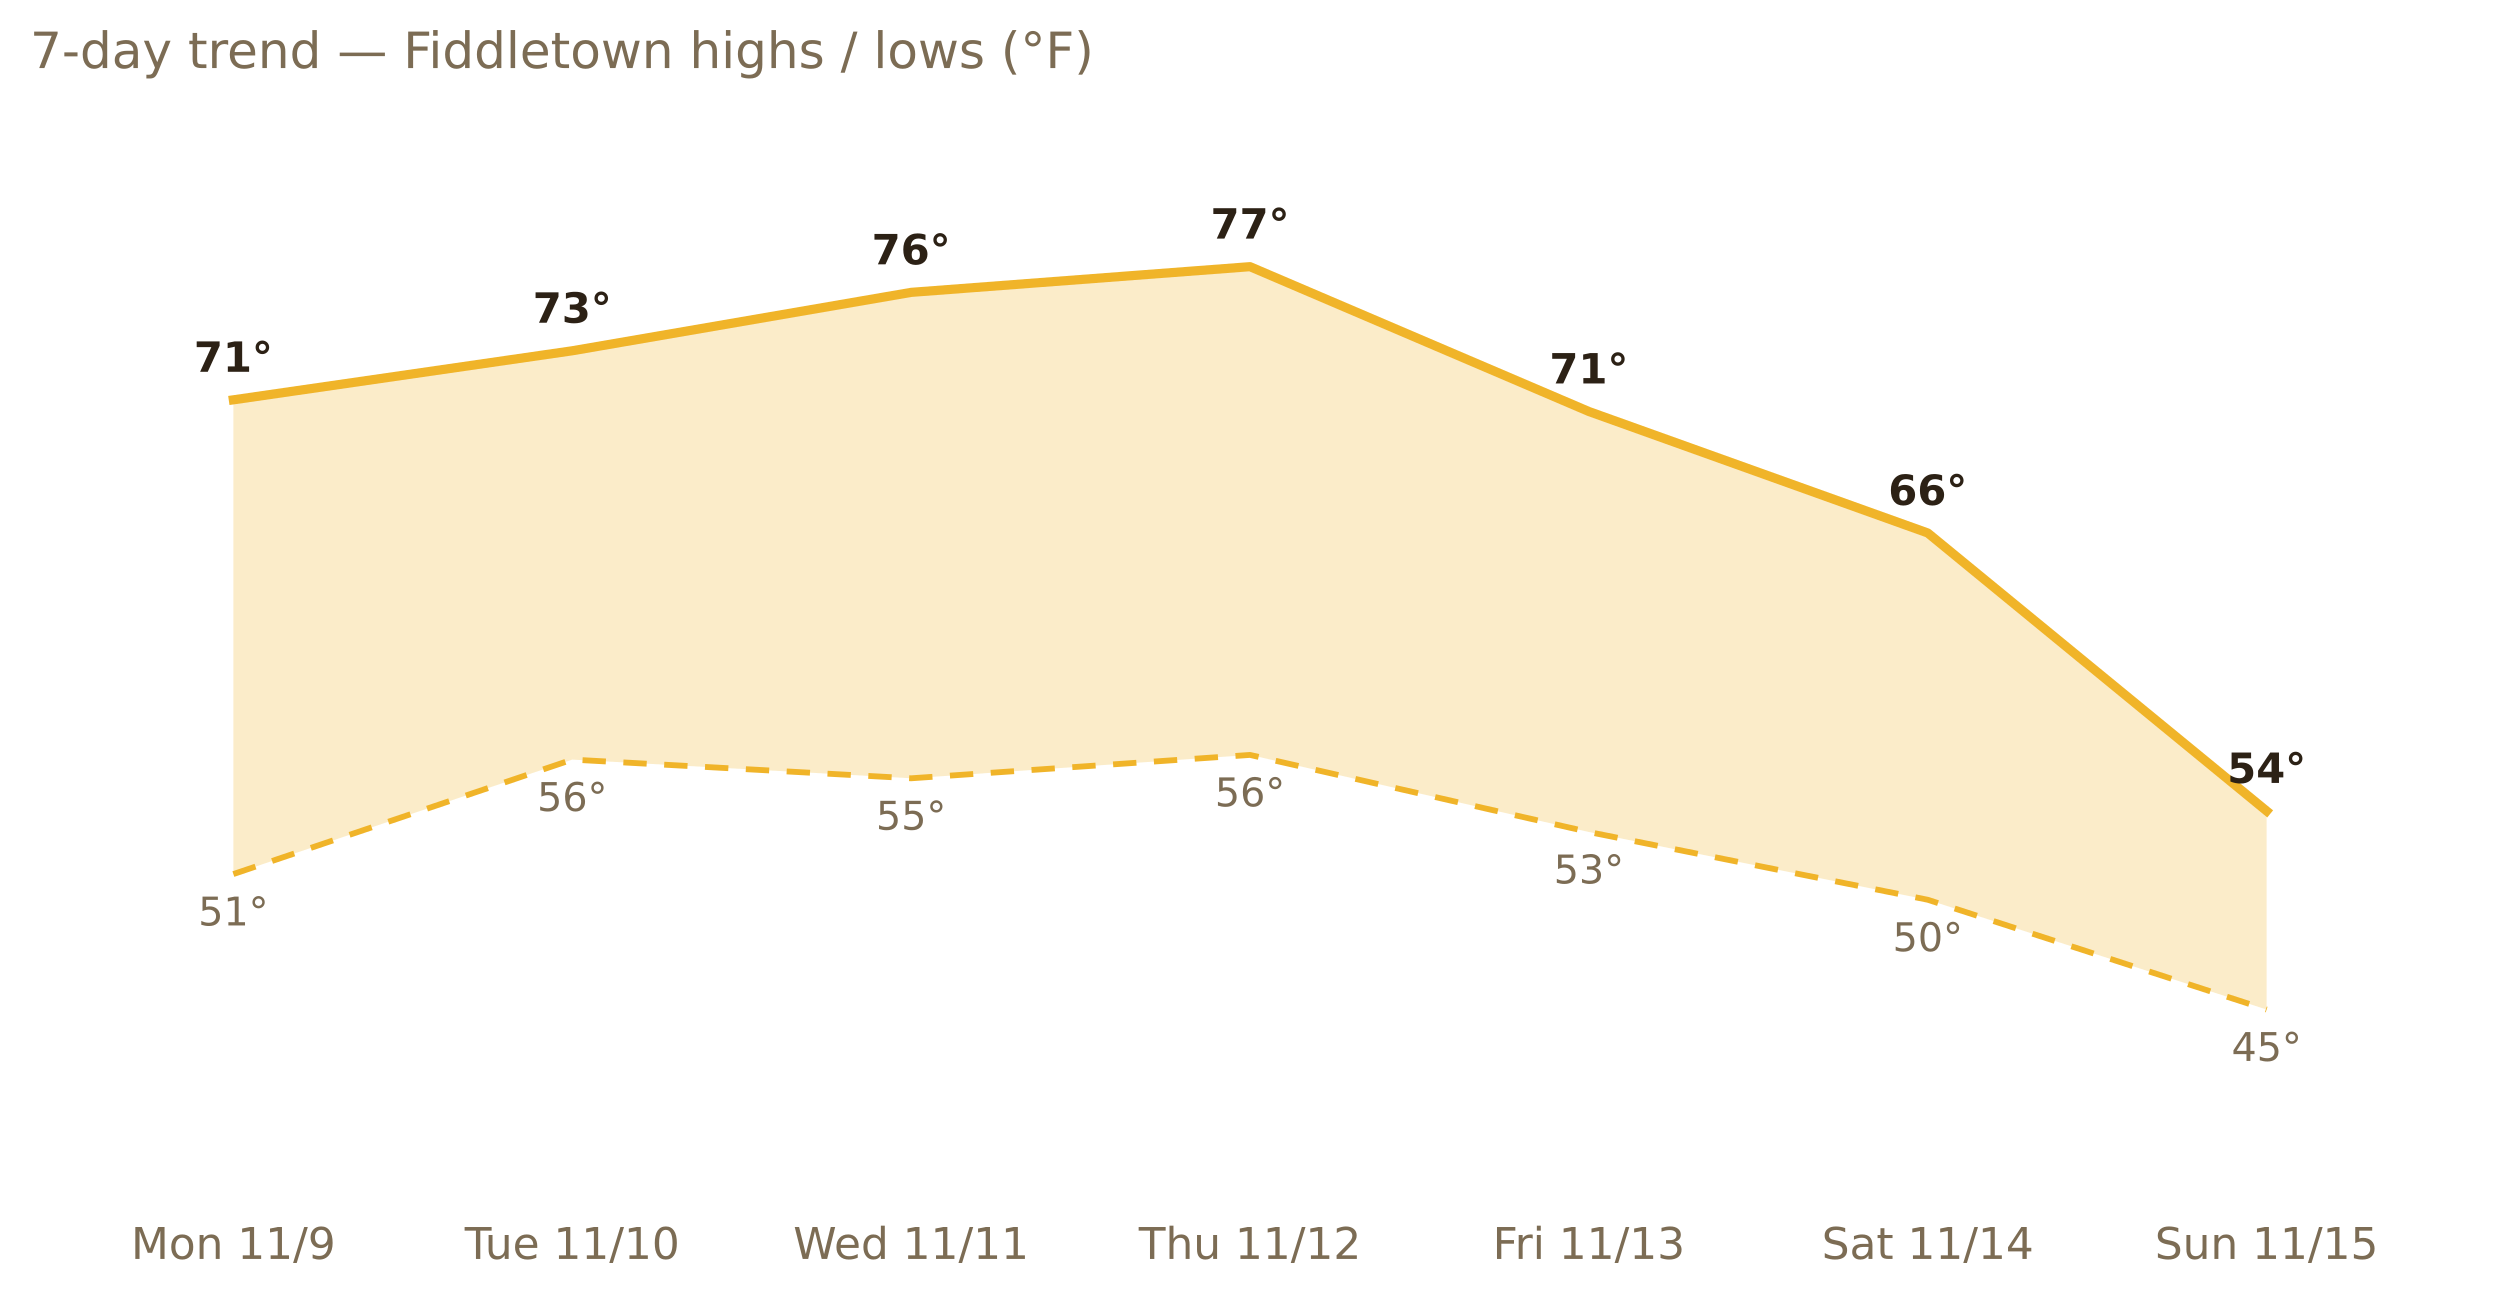
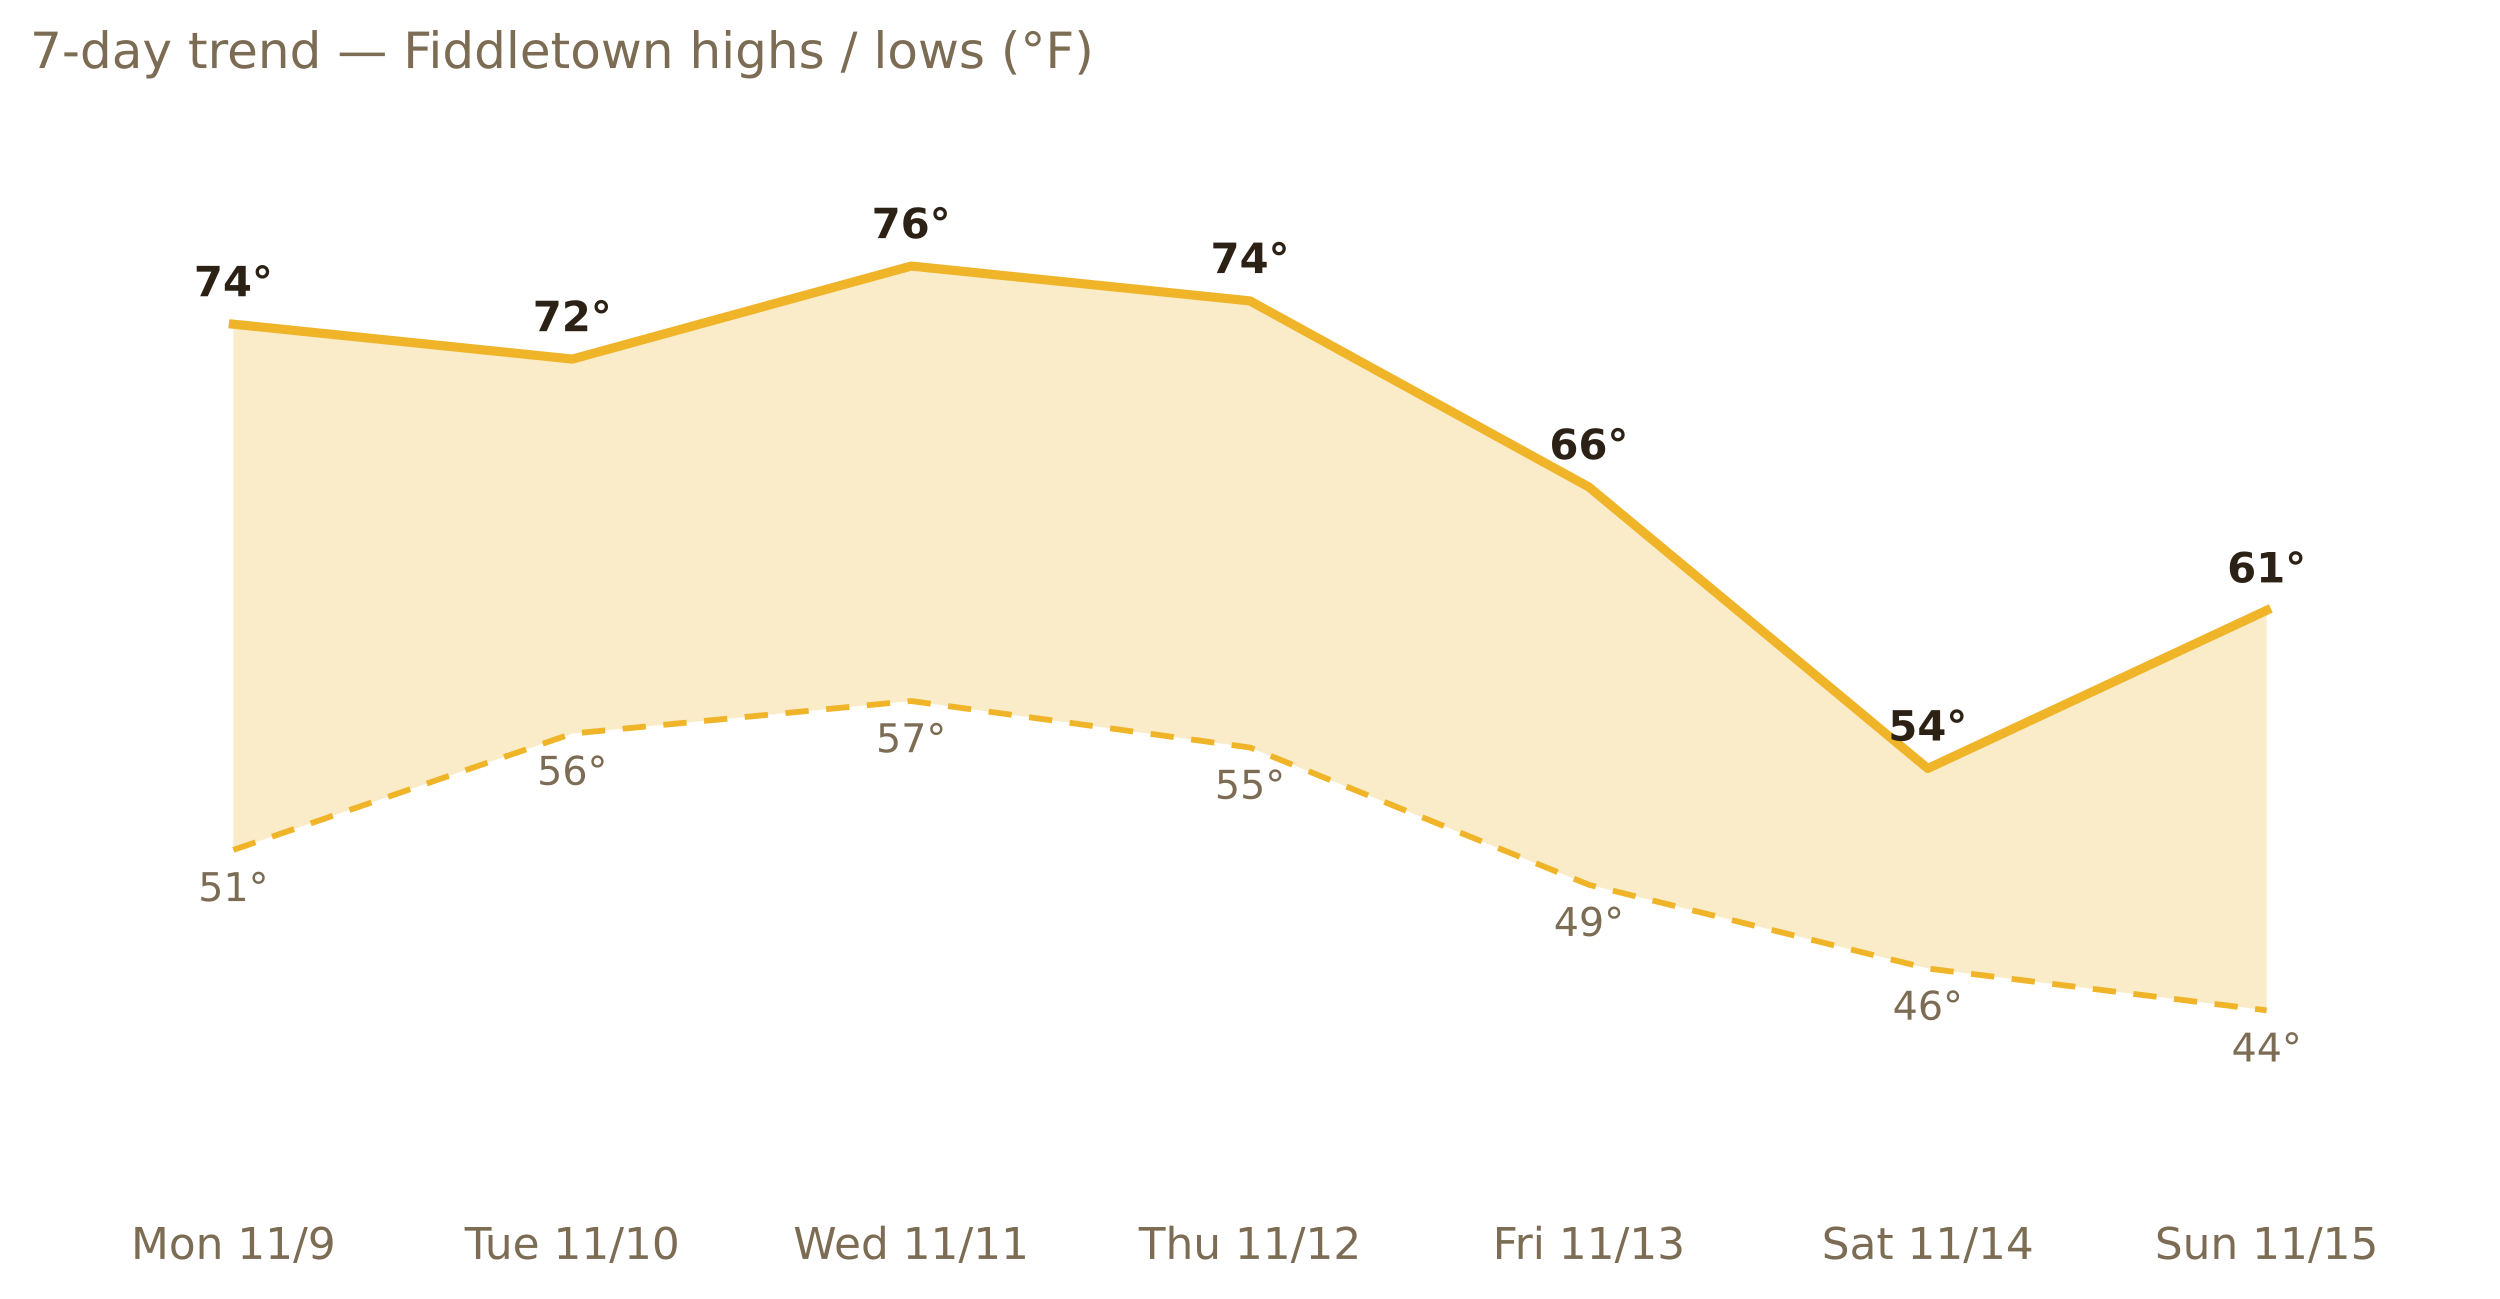
<svg xmlns="http://www.w3.org/2000/svg" xmlns:xlink="http://www.w3.org/1999/xlink" width="599.2pt" height="311.13pt" viewBox="0 0 599.2 311.13" version="1.1">
  <defs>
    <style type="text/css">*{stroke-linejoin: round; stroke-linecap: butt}</style>
  </defs>
  <g id="figure_1">
    <g id="patch_1">
      <path d="M 0 311.13  L 599.2 311.13  L 599.2 0  L 0 0  L 0 311.13  z " style="fill: none; opacity: 0" />
    </g>
    <g id="axes_1">
      <g id="patch_2">
        <path d="M 7.2 286.768  L 592 286.768  L 592 30.318  L 7.2 30.318  L 7.2 286.768  z " style="fill: none" />
      </g>
      <g id="matplotlib.axis_1">
        <g id="xtick_1">
          <g id="text_1">
            <g style="fill: #7c6c54" transform="translate(31.40599 301.7465) scale(0.105 -0.105)">
              <defs>
                <path id="DejaVuSans-4d" d="M 628 4666  L 1569 4666  L 2759 1491  L 3956 4666  L 4897 4666  L 4897 0  L 4281 0  L 4281 4097  L 3078 897  L 2444 897  L 1241 4097  L 1241 0  L 628 0  L 628 4666  z " transform="scale(0.015625)" />
                <path id="DejaVuSans-6f" d="M 1959 3097  Q 1497 3097 1228 2736  Q 959 2375 959 1747  Q 959 1119 1226 758  Q 1494 397 1959 397  Q 2419 397 2687 759  Q 2956 1122 2956 1747  Q 2956 2369 2687 2733  Q 2419 3097 1959 3097  z M 1959 3584  Q 2709 3584 3137 3096  Q 3566 2609 3566 1747  Q 3566 888 3137 398  Q 2709 -91 1959 -91  Q 1206 -91 779 398  Q 353 888 353 1747  Q 353 2609 779 3096  Q 1206 3584 1959 3584  z " transform="scale(0.015625)" />
                <path id="DejaVuSans-6e" d="M 3513 2113  L 3513 0  L 2938 0  L 2938 2094  Q 2938 2591 2744 2837  Q 2550 3084 2163 3084  Q 1697 3084 1428 2787  Q 1159 2491 1159 1978  L 1159 0  L 581 0  L 581 3500  L 1159 3500  L 1159 2956  Q 1366 3272 1645 3428  Q 1925 3584 2291 3584  Q 2894 3584 3203 3211  Q 3513 2838 3513 2113  z " transform="scale(0.015625)" />
                <path id="DejaVuSans-20" transform="scale(0.015625)" />
                <path id="DejaVuSans-31" d="M 794 531  L 1825 531  L 1825 4091  L 703 3866  L 703 4441  L 1819 4666  L 2450 4666  L 2450 531  L 3481 531  L 3481 0  L 794 0  L 794 531  z " transform="scale(0.015625)" />
                <path id="DejaVuSans-2f" d="M 1625 4666  L 2156 4666  L 531 -594  L 0 -594  L 1625 4666  z " transform="scale(0.015625)" />
                <path id="DejaVuSans-39" d="M 703 97  L 703 672  Q 941 559 1184 500  Q 1428 441 1663 441  Q 2288 441 2617 861  Q 2947 1281 2994 2138  Q 2813 1869 2534 1725  Q 2256 1581 1919 1581  Q 1219 1581 811 2004  Q 403 2428 403 3163  Q 403 3881 828 4315  Q 1253 4750 1959 4750  Q 2769 4750 3195 4129  Q 3622 3509 3622 2328  Q 3622 1225 3098 567  Q 2575 -91 1691 -91  Q 1453 -91 1209 -44  Q 966 3 703 97  z M 1959 2075  Q 2384 2075 2632 2365  Q 2881 2656 2881 3163  Q 2881 3666 2632 3958  Q 2384 4250 1959 4250  Q 1534 4250 1286 3958  Q 1038 3666 1038 3163  Q 1038 2656 1286 2365  Q 1534 2075 1959 2075  z " transform="scale(0.015625)" />
              </defs>
              <use xlink:href="#DejaVuSans-4d" />
              <use xlink:href="#DejaVuSans-6f" x="86.279" />
              <use xlink:href="#DejaVuSans-6e" x="147.461" />
              <use xlink:href="#DejaVuSans-20" x="210.84" />
              <use xlink:href="#DejaVuSans-31" x="242.627" />
              <use xlink:href="#DejaVuSans-31" x="306.25" />
              <use xlink:href="#DejaVuSans-2f" x="369.873" />
              <use xlink:href="#DejaVuSans-39" x="403.564" />
            </g>
          </g>
        </g>
        <g id="xtick_2">
          <g id="text_2">
            <g style="fill: #7c6c54" transform="translate(111.3871 301.7465) scale(0.105 -0.105)">
              <defs>
                <path id="DejaVuSans-54" d="M -19 4666  L 3928 4666  L 3928 4134  L 2272 4134  L 2272 0  L 1638 0  L 1638 4134  L -19 4134  L -19 4666  z " transform="scale(0.015625)" />
                <path id="DejaVuSans-75" d="M 544 1381  L 544 3500  L 1119 3500  L 1119 1403  Q 1119 906 1312 657  Q 1506 409 1894 409  Q 2359 409 2629 706  Q 2900 1003 2900 1516  L 2900 3500  L 3475 3500  L 3475 0  L 2900 0  L 2900 538  Q 2691 219 2414 64  Q 2138 -91 1772 -91  Q 1169 -91 856 284  Q 544 659 544 1381  z M 1991 3584  L 1991 3584  z " transform="scale(0.015625)" />
                <path id="DejaVuSans-65" d="M 3597 1894  L 3597 1613  L 953 1613  Q 991 1019 1311 708  Q 1631 397 2203 397  Q 2534 397 2845 478  Q 3156 559 3463 722  L 3463 178  Q 3153 47 2828 -22  Q 2503 -91 2169 -91  Q 1331 -91 842 396  Q 353 884 353 1716  Q 353 2575 817 3079  Q 1281 3584 2069 3584  Q 2775 3584 3186 3129  Q 3597 2675 3597 1894  z M 3022 2063  Q 3016 2534 2758 2815  Q 2500 3097 2075 3097  Q 1594 3097 1305 2825  Q 1016 2553 972 2059  L 3022 2063  z " transform="scale(0.015625)" />
                <path id="DejaVuSans-30" d="M 2034 4250  Q 1547 4250 1301 3770  Q 1056 3291 1056 2328  Q 1056 1369 1301 889  Q 1547 409 2034 409  Q 2525 409 2770 889  Q 3016 1369 3016 2328  Q 3016 3291 2770 3770  Q 2525 4250 2034 4250  z M 2034 4750  Q 2819 4750 3233 4129  Q 3647 3509 3647 2328  Q 3647 1150 3233 529  Q 2819 -91 2034 -91  Q 1250 -91 836 529  Q 422 1150 422 2328  Q 422 3509 836 4129  Q 1250 4750 2034 4750  z " transform="scale(0.015625)" />
              </defs>
              <use xlink:href="#DejaVuSans-54" />
              <use xlink:href="#DejaVuSans-75" x="45.959" />
              <use xlink:href="#DejaVuSans-65" x="109.338" />
              <use xlink:href="#DejaVuSans-20" x="170.861" />
              <use xlink:href="#DejaVuSans-31" x="202.648" />
              <use xlink:href="#DejaVuSans-31" x="266.271" />
              <use xlink:href="#DejaVuSans-2f" x="329.895" />
              <use xlink:href="#DejaVuSans-31" x="363.586" />
              <use xlink:href="#DejaVuSans-30" x="427.209" />
            </g>
          </g>
        </g>
        <g id="xtick_3">
          <g id="text_3">
            <g style="fill: #7c6c54" transform="translate(190.1336 301.7465) scale(0.105 -0.105)">
              <defs>
                <path id="DejaVuSans-57" d="M 213 4666  L 850 4666  L 1831 722  L 2809 4666  L 3519 4666  L 4500 722  L 5478 4666  L 6119 4666  L 4947 0  L 4153 0  L 3169 4050  L 2175 0  L 1381 0  L 213 4666  z " transform="scale(0.015625)" />
                <path id="DejaVuSans-64" d="M 2906 2969  L 2906 4863  L 3481 4863  L 3481 0  L 2906 0  L 2906 525  Q 2725 213 2448 61  Q 2172 -91 1784 -91  Q 1150 -91 751 415  Q 353 922 353 1747  Q 353 2572 751 3078  Q 1150 3584 1784 3584  Q 2172 3584 2448 3432  Q 2725 3281 2906 2969  z M 947 1747  Q 947 1113 1208 752  Q 1469 391 1925 391  Q 2381 391 2643 752  Q 2906 1113 2906 1747  Q 2906 2381 2643 2742  Q 2381 3103 1925 3103  Q 1469 3103 1208 2742  Q 947 2381 947 1747  z " transform="scale(0.015625)" />
              </defs>
              <use xlink:href="#DejaVuSans-57" />
              <use xlink:href="#DejaVuSans-65" x="93.002" />
              <use xlink:href="#DejaVuSans-64" x="154.525" />
              <use xlink:href="#DejaVuSans-20" x="218.002" />
              <use xlink:href="#DejaVuSans-31" x="249.789" />
              <use xlink:href="#DejaVuSans-31" x="313.412" />
              <use xlink:href="#DejaVuSans-2f" x="377.035" />
              <use xlink:href="#DejaVuSans-31" x="410.727" />
              <use xlink:href="#DejaVuSans-31" x="474.35" />
            </g>
          </g>
        </g>
        <g id="xtick_4">
          <g id="text_4">
            <g style="fill: #7c6c54" transform="translate(272.9407 301.7465) scale(0.105 -0.105)">
              <defs>
                <path id="DejaVuSans-68" d="M 3513 2113  L 3513 0  L 2938 0  L 2938 2094  Q 2938 2591 2744 2837  Q 2550 3084 2163 3084  Q 1697 3084 1428 2787  Q 1159 2491 1159 1978  L 1159 0  L 581 0  L 581 4863  L 1159 4863  L 1159 2956  Q 1366 3272 1645 3428  Q 1925 3584 2291 3584  Q 2894 3584 3203 3211  Q 3513 2838 3513 2113  z " transform="scale(0.015625)" />
                <path id="DejaVuSans-32" d="M 1228 531  L 3431 531  L 3431 0  L 469 0  L 469 531  Q 828 903 1448 1529  Q 2069 2156 2228 2338  Q 2531 2678 2651 2914  Q 2772 3150 2772 3378  Q 2772 3750 2511 3984  Q 2250 4219 1831 4219  Q 1534 4219 1204 4116  Q 875 4013 500 3803  L 500 4441  Q 881 4594 1212 4672  Q 1544 4750 1819 4750  Q 2544 4750 2975 4387  Q 3406 4025 3406 3419  Q 3406 3131 3298 2873  Q 3191 2616 2906 2266  Q 2828 2175 2409 1742  Q 1991 1309 1228 531  z " transform="scale(0.015625)" />
              </defs>
              <use xlink:href="#DejaVuSans-54" />
              <use xlink:href="#DejaVuSans-68" x="61.084" />
              <use xlink:href="#DejaVuSans-75" x="124.463" />
              <use xlink:href="#DejaVuSans-20" x="187.842" />
              <use xlink:href="#DejaVuSans-31" x="219.629" />
              <use xlink:href="#DejaVuSans-31" x="283.252" />
              <use xlink:href="#DejaVuSans-2f" x="346.875" />
              <use xlink:href="#DejaVuSans-31" x="380.566" />
              <use xlink:href="#DejaVuSans-32" x="444.189" />
            </g>
          </g>
        </g>
        <g id="xtick_5">
          <g id="text_5">
            <g style="fill: #7c6c54" transform="translate(357.7682 301.7465) scale(0.105 -0.105)">
              <defs>
                <path id="DejaVuSans-46" d="M 628 4666  L 3309 4666  L 3309 4134  L 1259 4134  L 1259 2759  L 3109 2759  L 3109 2228  L 1259 2228  L 1259 0  L 628 0  L 628 4666  z " transform="scale(0.015625)" />
                <path id="DejaVuSans-72" d="M 2631 2963  Q 2534 3019 2420 3045  Q 2306 3072 2169 3072  Q 1681 3072 1420 2755  Q 1159 2438 1159 1844  L 1159 0  L 581 0  L 581 3500  L 1159 3500  L 1159 2956  Q 1341 3275 1631 3429  Q 1922 3584 2338 3584  Q 2397 3584 2469 3576  Q 2541 3569 2628 3553  L 2631 2963  z " transform="scale(0.015625)" />
                <path id="DejaVuSans-69" d="M 603 3500  L 1178 3500  L 1178 0  L 603 0  L 603 3500  z M 603 4863  L 1178 4863  L 1178 4134  L 603 4134  L 603 4863  z " transform="scale(0.015625)" />
                <path id="DejaVuSans-33" d="M 2597 2516  Q 3050 2419 3304 2112  Q 3559 1806 3559 1356  Q 3559 666 3084 287  Q 2609 -91 1734 -91  Q 1441 -91 1130 -33  Q 819 25 488 141  L 488 750  Q 750 597 1062 519  Q 1375 441 1716 441  Q 2309 441 2620 675  Q 2931 909 2931 1356  Q 2931 1769 2642 2001  Q 2353 2234 1838 2234  L 1294 2234  L 1294 2753  L 1863 2753  Q 2328 2753 2575 2939  Q 2822 3125 2822 3475  Q 2822 3834 2567 4026  Q 2313 4219 1838 4219  Q 1578 4219 1281 4162  Q 984 4106 628 3988  L 628 4550  Q 988 4650 1302 4700  Q 1616 4750 1894 4750  Q 2613 4750 3031 4423  Q 3450 4097 3450 3541  Q 3450 3153 3228 2886  Q 3006 2619 2597 2516  z " transform="scale(0.015625)" />
              </defs>
              <use xlink:href="#DejaVuSans-46" />
              <use xlink:href="#DejaVuSans-72" x="50.27" />
              <use xlink:href="#DejaVuSans-69" x="91.383" />
              <use xlink:href="#DejaVuSans-20" x="119.166" />
              <use xlink:href="#DejaVuSans-31" x="150.953" />
              <use xlink:href="#DejaVuSans-31" x="214.576" />
              <use xlink:href="#DejaVuSans-2f" x="278.199" />
              <use xlink:href="#DejaVuSans-31" x="311.891" />
              <use xlink:href="#DejaVuSans-33" x="375.514" />
            </g>
          </g>
        </g>
        <g id="xtick_6">
          <g id="text_6">
            <g style="fill: #7c6c54" transform="translate(436.6377 301.7465) scale(0.105 -0.105)">
              <defs>
                <path id="DejaVuSans-53" d="M 3425 4513  L 3425 3897  Q 3066 4069 2747 4153  Q 2428 4238 2131 4238  Q 1616 4238 1336 4038  Q 1056 3838 1056 3469  Q 1056 3159 1242 3001  Q 1428 2844 1947 2747  L 2328 2669  Q 3034 2534 3370 2195  Q 3706 1856 3706 1288  Q 3706 609 3251 259  Q 2797 -91 1919 -91  Q 1588 -91 1214 -16  Q 841 59 441 206  L 441 856  Q 825 641 1194 531  Q 1563 422 1919 422  Q 2459 422 2753 634  Q 3047 847 3047 1241  Q 3047 1584 2836 1778  Q 2625 1972 2144 2069  L 1759 2144  Q 1053 2284 737 2584  Q 422 2884 422 3419  Q 422 4038 858 4394  Q 1294 4750 2059 4750  Q 2388 4750 2728 4690  Q 3069 4631 3425 4513  z " transform="scale(0.015625)" />
                <path id="DejaVuSans-61" d="M 2194 1759  Q 1497 1759 1228 1600  Q 959 1441 959 1056  Q 959 750 1161 570  Q 1363 391 1709 391  Q 2188 391 2477 730  Q 2766 1069 2766 1631  L 2766 1759  L 2194 1759  z M 3341 1997  L 3341 0  L 2766 0  L 2766 531  Q 2569 213 2275 61  Q 1981 -91 1556 -91  Q 1019 -91 701 211  Q 384 513 384 1019  Q 384 1609 779 1909  Q 1175 2209 1959 2209  L 2766 2209  L 2766 2266  Q 2766 2663 2505 2880  Q 2244 3097 1772 3097  Q 1472 3097 1187 3025  Q 903 2953 641 2809  L 641 3341  Q 956 3463 1253 3523  Q 1550 3584 1831 3584  Q 2591 3584 2966 3190  Q 3341 2797 3341 1997  z " transform="scale(0.015625)" />
                <path id="DejaVuSans-74" d="M 1172 4494  L 1172 3500  L 2356 3500  L 2356 3053  L 1172 3053  L 1172 1153  Q 1172 725 1289 603  Q 1406 481 1766 481  L 2356 481  L 2356 0  L 1766 0  Q 1100 0 847 248  Q 594 497 594 1153  L 594 3053  L 172 3053  L 172 3500  L 594 3500  L 594 4494  L 1172 4494  z " transform="scale(0.015625)" />
                <path id="DejaVuSans-34" d="M 2419 4116  L 825 1625  L 2419 1625  L 2419 4116  z M 2253 4666  L 3047 4666  L 3047 1625  L 3713 1625  L 3713 1100  L 3047 1100  L 3047 0  L 2419 0  L 2419 1100  L 313 1100  L 313 1709  L 2253 4666  z " transform="scale(0.015625)" />
              </defs>
              <use xlink:href="#DejaVuSans-53" />
              <use xlink:href="#DejaVuSans-61" x="63.477" />
              <use xlink:href="#DejaVuSans-74" x="124.756" />
              <use xlink:href="#DejaVuSans-20" x="163.965" />
              <use xlink:href="#DejaVuSans-31" x="195.752" />
              <use xlink:href="#DejaVuSans-31" x="259.375" />
              <use xlink:href="#DejaVuSans-2f" x="322.998" />
              <use xlink:href="#DejaVuSans-31" x="356.689" />
              <use xlink:href="#DejaVuSans-34" x="420.312" />
            </g>
          </g>
        </g>
        <g id="xtick_7">
          <g id="text_7">
            <g style="fill: #7c6c54" transform="translate(516.481 301.7465) scale(0.105 -0.105)">
              <defs>
                <path id="DejaVuSans-35" d="M 691 4666  L 3169 4666  L 3169 4134  L 1269 4134  L 1269 2991  Q 1406 3038 1543 3061  Q 1681 3084 1819 3084  Q 2600 3084 3056 2656  Q 3513 2228 3513 1497  Q 3513 744 3044 326  Q 2575 -91 1722 -91  Q 1428 -91 1123 -41  Q 819 9 494 109  L 494 744  Q 775 591 1075 516  Q 1375 441 1709 441  Q 2250 441 2565 725  Q 2881 1009 2881 1497  Q 2881 1984 2565 2268  Q 2250 2553 1709 2553  Q 1456 2553 1204 2497  Q 953 2441 691 2322  L 691 4666  z " transform="scale(0.015625)" />
              </defs>
              <use xlink:href="#DejaVuSans-53" />
              <use xlink:href="#DejaVuSans-75" x="63.477" />
              <use xlink:href="#DejaVuSans-6e" x="126.855" />
              <use xlink:href="#DejaVuSans-20" x="190.234" />
              <use xlink:href="#DejaVuSans-31" x="222.021" />
              <use xlink:href="#DejaVuSans-31" x="285.645" />
              <use xlink:href="#DejaVuSans-2f" x="349.268" />
              <use xlink:href="#DejaVuSans-31" x="382.959" />
              <use xlink:href="#DejaVuSans-35" x="446.582" />
            </g>
          </g>
        </g>
      </g>
      <g id="matplotlib.axis_2" />
      <g id="PolyCollection_1">
-         <path d="M 55.933 95.83  L 55.933 209.497  L 137.156 182.06  L 218.378 186.54  L 299.6 180.941  L 380.822 199.418  L 462.044 215.656  L 543.267 241.973  L 543.267 194.379  L 543.267 194.379  L 462.044 127.747  L 380.822 98.63  L 299.6 63.914  L 218.378 70.073  L 137.156 84.072  L 55.933 95.83  z " clip-path="url(#padd0dbc410)" style="fill: #f0b429; fill-opacity: 0.25" />
+         <path d="M 55.933 77.706  L 55.933 203.701  L 137.156 175.826  L 218.378 168.021  L 299.6 179.171  L 380.822 212.063  L 462.044 232.133  L 543.267 242.168  L 543.267 146.278  L 543.267 146.278  L 462.044 184.188  L 380.822 116.731  L 299.6 72.131  L 218.378 63.768  L 137.156 86.068  L 55.933 77.706  z " clip-path="url(#pa136345391)" style="fill: #f0b429; fill-opacity: 0.25" />
      </g>
      <g id="line2d_1">
-         <path d="M 55.933 95.83  L 137.156 84.072  L 218.378 70.073  L 299.6 63.914  L 380.822 98.63  L 462.044 127.747  L 543.267 194.379  " clip-path="url(#padd0dbc410)" style="fill: none; stroke: #f0b429; stroke-width: 2.2; stroke-linecap: square" />
+         <path d="M 55.933 77.706  L 137.156 86.068  L 218.378 63.768  L 299.6 72.131  L 380.822 116.731  L 462.044 184.188  L 543.267 146.278  " clip-path="url(#pa136345391)" style="fill: none; stroke: #f0b429; stroke-width: 2.2; stroke-linecap: square" />
      </g>
      <g id="line2d_2">
-         <path d="M 55.933 209.497  L 137.156 182.06  L 218.378 186.54  L 299.6 180.941  L 380.822 199.418  L 462.044 215.656  L 543.267 241.973  " clip-path="url(#padd0dbc410)" style="fill: none; stroke-dasharray: 5.6,4.2; stroke-dashoffset: 0; stroke: #f0b429; stroke-width: 1.4" />
+         <path d="M 55.933 203.701  L 137.156 175.826  L 218.378 168.021  L 299.6 179.171  L 380.822 212.063  L 462.044 232.133  L 543.267 242.168  " clip-path="url(#pa136345391)" style="fill: none; stroke-dasharray: 5.6,4.2; stroke-dashoffset: 0; stroke: #f0b429; stroke-width: 1.4" />
      </g>
      <g id="text_8">
-         <g style="fill: #2c2115" transform="translate(46.47552 89.11125) scale(0.1 -0.1)">
+         <g style="fill: #2c2115" transform="translate(46.47552 71.01562) scale(0.1 -0.1)">
          <defs>
            <path id="DejaVuSans-Bold-37" d="M 428 4666  L 3944 4666  L 3944 3988  L 2125 0  L 953 0  L 2675 3781  L 428 3781  L 428 4666  z " transform="scale(0.015625)" />
-             <path id="DejaVuSans-Bold-31" d="M 750 831  L 1813 831  L 1813 3847  L 722 3622  L 722 4441  L 1806 4666  L 2950 4666  L 2950 831  L 4013 831  L 4013 0  L 750 0  L 750 831  z " transform="scale(0.015625)" />
+             <path id="DejaVuSans-Bold-34" d="M 2356 3675  L 1038 1722  L 2356 1722  L 2356 3675  z M 2156 4666  L 3494 4666  L 3494 1722  L 4159 1722  L 4159 850  L 3494 850  L 3494 0  L 2356 0  L 2356 850  L 288 850  L 288 1881  L 2156 4666  z " transform="scale(0.015625)" />
            <path id="DejaVuSans-Bold-b0" d="M 1600 4288  Q 1375 4288 1219 4131  Q 1063 3975 1063 3750  Q 1063 3525 1217 3372  Q 1372 3219 1600 3219  Q 1825 3219 1981 3373  Q 2138 3528 2138 3750  Q 2138 3975 1980 4131  Q 1822 4288 1600 4288  z M 1600 4794  Q 1806 4794 1997 4714  Q 2188 4634 2338 4488  Q 2484 4338 2561 4150  Q 2638 3963 2638 3750  Q 2638 3541 2561 3352  Q 2484 3163 2344 3022  Q 2194 2872 2000 2792  Q 1806 2713 1594 2713  Q 1153 2713 854 3011  Q 556 3309 556 3750  Q 556 4191 857 4492  Q 1159 4794 1600 4794  z " transform="scale(0.015625)" />
          </defs>
          <use xlink:href="#DejaVuSans-Bold-37" />
-           <use xlink:href="#DejaVuSans-Bold-31" x="69.58" />
+           <use xlink:href="#DejaVuSans-Bold-34" x="69.58" />
          <use xlink:href="#DejaVuSans-Bold-b0" x="139.16" />
        </g>
      </g>
      <g id="text_9">
-         <g style="fill: #7c6c54" transform="translate(47.51396 221.8157) scale(0.095 -0.095)">
+         <g style="fill: #7c6c54" transform="translate(47.51396 215.9656) scale(0.095 -0.095)">
          <defs>
            <path id="DejaVuSans-b0" d="M 1600 4347  Q 1350 4347 1178 4173  Q 1006 4000 1006 3750  Q 1006 3503 1178 3333  Q 1350 3163 1600 3163  Q 1850 3163 2022 3333  Q 2194 3503 2194 3750  Q 2194 3997 2020 4172  Q 1847 4347 1600 4347  z M 1600 4750  Q 1800 4750 1984 4673  Q 2169 4597 2303 4453  Q 2447 4313 2519 4134  Q 2591 3956 2591 3750  Q 2591 3338 2302 3052  Q 2013 2766 1594 2766  Q 1172 2766 890 3047  Q 609 3328 609 3750  Q 609 4169 896 4459  Q 1184 4750 1600 4750  z " transform="scale(0.015625)" />
          </defs>
          <use xlink:href="#DejaVuSans-35" />
          <use xlink:href="#DejaVuSans-31" x="63.623" />
          <use xlink:href="#DejaVuSans-b0" x="127.246" />
        </g>
      </g>
      <g id="text_10">
-         <g style="fill: #2c2115" transform="translate(127.6977 77.35262) scale(0.1 -0.1)">
-           <defs>
-             <path id="DejaVuSans-Bold-33" d="M 2981 2516  Q 3453 2394 3698 2092  Q 3944 1791 3944 1325  Q 3944 631 3412 270  Q 2881 -91 1863 -91  Q 1503 -91 1142 -33  Q 781 25 428 141  L 428 1069  Q 766 900 1098 814  Q 1431 728 1753 728  Q 2231 728 2486 893  Q 2741 1059 2741 1369  Q 2741 1688 2480 1852  Q 2219 2016 1709 2016  L 1228 2016  L 1228 2791  L 1734 2791  Q 2188 2791 2409 2933  Q 2631 3075 2631 3366  Q 2631 3634 2415 3781  Q 2200 3928 1806 3928  Q 1516 3928 1219 3862  Q 922 3797 628 3669  L 628 4550  Q 984 4650 1334 4700  Q 1684 4750 2022 4750  Q 2931 4750 3382 4451  Q 3834 4153 3834 3553  Q 3834 3144 3618 2883  Q 3403 2622 2981 2516  z " transform="scale(0.015625)" />
+         <g style="fill: #2c2115" transform="translate(127.6977 79.37812) scale(0.1 -0.1)">
+           <defs>
+             <path id="DejaVuSans-Bold-32" d="M 1844 884  L 3897 884  L 3897 0  L 506 0  L 506 884  L 2209 2388  Q 2438 2594 2547 2791  Q 2656 2988 2656 3200  Q 2656 3528 2436 3728  Q 2216 3928 1850 3928  Q 1569 3928 1234 3808  Q 900 3688 519 3450  L 519 4475  Q 925 4609 1322 4679  Q 1719 4750 2100 4750  Q 2938 4750 3402 4381  Q 3866 4013 3866 3353  Q 3866 2972 3669 2642  Q 3472 2313 2841 1759  L 1844 884  z " transform="scale(0.015625)" />
          </defs>
          <use xlink:href="#DejaVuSans-Bold-37" />
-           <use xlink:href="#DejaVuSans-Bold-33" x="69.58" />
+           <use xlink:href="#DejaVuSans-Bold-32" x="69.58" />
          <use xlink:href="#DejaVuSans-Bold-b0" x="139.16" />
        </g>
      </g>
      <g id="text_11">
-         <g style="fill: #7c6c54" transform="translate(128.7362 194.3789) scale(0.095 -0.095)">
+         <g style="fill: #7c6c54" transform="translate(128.7362 188.0906) scale(0.095 -0.095)">
          <defs>
            <path id="DejaVuSans-36" d="M 2113 2584  Q 1688 2584 1439 2293  Q 1191 2003 1191 1497  Q 1191 994 1439 701  Q 1688 409 2113 409  Q 2538 409 2786 701  Q 3034 994 3034 1497  Q 3034 2003 2786 2293  Q 2538 2584 2113 2584  z M 3366 4563  L 3366 3988  Q 3128 4100 2886 4159  Q 2644 4219 2406 4219  Q 1781 4219 1451 3797  Q 1122 3375 1075 2522  Q 1259 2794 1537 2939  Q 1816 3084 2150 3084  Q 2853 3084 3261 2657  Q 3669 2231 3669 1497  Q 3669 778 3244 343  Q 2819 -91 2113 -91  Q 1303 -91 875 529  Q 447 1150 447 2328  Q 447 3434 972 4092  Q 1497 4750 2381 4750  Q 2619 4750 2861 4703  Q 3103 4656 3366 4563  z " transform="scale(0.015625)" />
          </defs>
          <use xlink:href="#DejaVuSans-35" />
          <use xlink:href="#DejaVuSans-36" x="63.623" />
          <use xlink:href="#DejaVuSans-b0" x="127.246" />
        </g>
      </g>
      <g id="text_12">
-         <g style="fill: #2c2115" transform="translate(208.92 63.35426) scale(0.1 -0.1)">
+         <g style="fill: #2c2115" transform="translate(208.92 57.07812) scale(0.1 -0.1)">
          <defs>
            <path id="DejaVuSans-Bold-36" d="M 2316 2303  Q 2000 2303 1842 2098  Q 1684 1894 1684 1484  Q 1684 1075 1842 870  Q 2000 666 2316 666  Q 2634 666 2792 870  Q 2950 1075 2950 1484  Q 2950 1894 2792 2098  Q 2634 2303 2316 2303  z M 3803 4544  L 3803 3681  Q 3506 3822 3243 3889  Q 2981 3956 2731 3956  Q 2194 3956 1894 3657  Q 1594 3359 1544 2772  Q 1750 2925 1990 3001  Q 2231 3078 2516 3078  Q 3231 3078 3670 2659  Q 4109 2241 4109 1563  Q 4109 813 3618 361  Q 3128 -91 2303 -91  Q 1394 -91 895 523  Q 397 1138 397 2266  Q 397 3422 980 4083  Q 1563 4744 2578 4744  Q 2900 4744 3203 4694  Q 3506 4644 3803 4544  z " transform="scale(0.015625)" />
          </defs>
          <use xlink:href="#DejaVuSans-Bold-37" />
          <use xlink:href="#DejaVuSans-Bold-36" x="69.58" />
          <use xlink:href="#DejaVuSans-Bold-b0" x="139.16" />
        </g>
      </g>
      <g id="text_13">
-         <g style="fill: #7c6c54" transform="translate(209.9584 198.8584) scale(0.095 -0.095)">
+         <g style="fill: #7c6c54" transform="translate(209.9584 180.2856) scale(0.095 -0.095)">
+           <defs>
+             <path id="DejaVuSans-37" d="M 525 4666  L 3525 4666  L 3525 4397  L 1831 0  L 1172 0  L 2766 4134  L 525 4134  L 525 4666  z " transform="scale(0.015625)" />
+           </defs>
+           <use xlink:href="#DejaVuSans-35" />
+           <use xlink:href="#DejaVuSans-37" x="63.623" />
+           <use xlink:href="#DejaVuSans-b0" x="127.246" />
+         </g>
+       </g>
+       <g id="text_14">
+         <g style="fill: #2c2115" transform="translate(290.1422 65.44062) scale(0.1 -0.1)">
+           <use xlink:href="#DejaVuSans-Bold-37" />
+           <use xlink:href="#DejaVuSans-Bold-34" x="69.58" />
+           <use xlink:href="#DejaVuSans-Bold-b0" x="139.16" />
+         </g>
+       </g>
+       <g id="text_15">
+         <g style="fill: #7c6c54" transform="translate(291.1806 191.4356) scale(0.095 -0.095)">
          <use xlink:href="#DejaVuSans-35" />
          <use xlink:href="#DejaVuSans-35" x="63.623" />
          <use xlink:href="#DejaVuSans-b0" x="127.246" />
        </g>
      </g>
-       <g id="text_14">
-         <g style="fill: #2c2115" transform="translate(290.1422 57.19498) scale(0.1 -0.1)">
-           <use xlink:href="#DejaVuSans-Bold-37" />
-           <use xlink:href="#DejaVuSans-Bold-37" x="69.58" />
-           <use xlink:href="#DejaVuSans-Bold-b0" x="139.16" />
-         </g>
-       </g>
-       <g id="text_15">
-         <g style="fill: #7c6c54" transform="translate(291.1806 193.2591) scale(0.095 -0.095)">
-           <use xlink:href="#DejaVuSans-35" />
-           <use xlink:href="#DejaVuSans-36" x="63.623" />
-           <use xlink:href="#DejaVuSans-b0" x="127.246" />
-         </g>
-       </g>
      <g id="text_16">
-         <g style="fill: #2c2115" transform="translate(371.3644 91.91092) scale(0.1 -0.1)">
-           <use xlink:href="#DejaVuSans-Bold-37" />
-           <use xlink:href="#DejaVuSans-Bold-31" x="69.58" />
-           <use xlink:href="#DejaVuSans-Bold-b0" x="139.16" />
-         </g>
-       </g>
-       <g id="text_17">
-         <g style="fill: #7c6c54" transform="translate(372.4028 211.7369) scale(0.095 -0.095)">
-           <use xlink:href="#DejaVuSans-35" />
-           <use xlink:href="#DejaVuSans-33" x="63.623" />
-           <use xlink:href="#DejaVuSans-b0" x="127.246" />
-         </g>
-       </g>
-       <g id="text_18">
-         <g style="fill: #2c2115" transform="translate(452.5866 121.0275) scale(0.1 -0.1)">
+         <g style="fill: #2c2115" transform="translate(371.3644 110.0406) scale(0.1 -0.1)">
          <use xlink:href="#DejaVuSans-Bold-36" />
          <use xlink:href="#DejaVuSans-Bold-36" x="69.58" />
          <use xlink:href="#DejaVuSans-Bold-b0" x="139.16" />
        </g>
      </g>
-       <g id="text_19">
-         <g style="fill: #7c6c54" transform="translate(453.6251 227.975) scale(0.095 -0.095)">
-           <use xlink:href="#DejaVuSans-35" />
-           <use xlink:href="#DejaVuSans-30" x="63.623" />
-           <use xlink:href="#DejaVuSans-b0" x="127.246" />
-         </g>
-       </g>
-       <g id="text_20">
-         <g style="fill: #2c2115" transform="translate(533.8089 187.6597) scale(0.1 -0.1)">
+       <g id="text_17">
+         <g style="fill: #7c6c54" transform="translate(372.4028 224.3281) scale(0.095 -0.095)">
+           <use xlink:href="#DejaVuSans-34" />
+           <use xlink:href="#DejaVuSans-39" x="63.623" />
+           <use xlink:href="#DejaVuSans-b0" x="127.246" />
+         </g>
+       </g>
+       <g id="text_18">
+         <g style="fill: #2c2115" transform="translate(452.5866 177.4981) scale(0.1 -0.1)">
          <defs>
            <path id="DejaVuSans-Bold-35" d="M 678 4666  L 3669 4666  L 3669 3781  L 1638 3781  L 1638 3059  Q 1775 3097 1914 3117  Q 2053 3138 2203 3138  Q 3056 3138 3531 2711  Q 4006 2284 4006 1522  Q 4006 766 3489 337  Q 2972 -91 2053 -91  Q 1656 -91 1267 -14  Q 878 63 494 219  L 494 1166  Q 875 947 1217 837  Q 1559 728 1863 728  Q 2300 728 2551 942  Q 2803 1156 2803 1522  Q 2803 1891 2551 2103  Q 2300 2316 1863 2316  Q 1603 2316 1309 2248  Q 1016 2181 678 2041  L 678 4666  z " transform="scale(0.015625)" />
-             <path id="DejaVuSans-Bold-34" d="M 2356 3675  L 1038 1722  L 2356 1722  L 2356 3675  z M 2156 4666  L 3494 4666  L 3494 1722  L 4159 1722  L 4159 850  L 3494 850  L 3494 0  L 2356 0  L 2356 850  L 288 850  L 288 1881  L 2156 4666  z " transform="scale(0.015625)" />
          </defs>
          <use xlink:href="#DejaVuSans-Bold-35" />
          <use xlink:href="#DejaVuSans-Bold-34" x="69.58" />
          <use xlink:href="#DejaVuSans-Bold-b0" x="139.16" />
        </g>
      </g>
+       <g id="text_19">
+         <g style="fill: #7c6c54" transform="translate(453.6251 244.3981) scale(0.095 -0.095)">
+           <use xlink:href="#DejaVuSans-34" />
+           <use xlink:href="#DejaVuSans-36" x="63.623" />
+           <use xlink:href="#DejaVuSans-b0" x="127.246" />
+         </g>
+       </g>
+       <g id="text_20">
+         <g style="fill: #2c2115" transform="translate(533.8089 139.5881) scale(0.1 -0.1)">
+           <defs>
+             <path id="DejaVuSans-Bold-31" d="M 750 831  L 1813 831  L 1813 3847  L 722 3622  L 722 4441  L 1806 4666  L 2950 4666  L 2950 831  L 4013 831  L 4013 0  L 750 0  L 750 831  z " transform="scale(0.015625)" />
+           </defs>
+           <use xlink:href="#DejaVuSans-Bold-36" />
+           <use xlink:href="#DejaVuSans-Bold-31" x="69.58" />
+           <use xlink:href="#DejaVuSans-Bold-b0" x="139.16" />
+         </g>
+       </g>
      <g id="text_21">
-         <g style="fill: #7c6c54" transform="translate(534.8473 254.2919) scale(0.095 -0.095)">
+         <g style="fill: #7c6c54" transform="translate(534.8473 254.4331) scale(0.095 -0.095)">
          <use xlink:href="#DejaVuSans-34" />
-           <use xlink:href="#DejaVuSans-35" x="63.623" />
+           <use xlink:href="#DejaVuSans-34" x="63.623" />
          <use xlink:href="#DejaVuSans-b0" x="127.246" />
        </g>
      </g>
      <g id="text_22">
        <g style="fill: #7c6c54" transform="translate(7.2 16.31812) scale(0.12 -0.12)">
          <defs>
-             <path id="DejaVuSans-37" d="M 525 4666  L 3525 4666  L 3525 4397  L 1831 0  L 1172 0  L 2766 4134  L 525 4134  L 525 4666  z " transform="scale(0.015625)" />
            <path id="DejaVuSans-2d" d="M 313 2009  L 1997 2009  L 1997 1497  L 313 1497  L 313 2009  z " transform="scale(0.015625)" />
            <path id="DejaVuSans-79" d="M 2059 -325  Q 1816 -950 1584 -1140  Q 1353 -1331 966 -1331  L 506 -1331  L 506 -850  L 844 -850  Q 1081 -850 1212 -737  Q 1344 -625 1503 -206  L 1606 56  L 191 3500  L 800 3500  L 1894 763  L 2988 3500  L 3597 3500  L 2059 -325  z " transform="scale(0.015625)" />
            <path id="DejaVuSans-2014" d="M 313 1978  L 6088 1978  L 6088 1528  L 313 1528  L 313 1978  z " transform="scale(0.015625)" />
            <path id="DejaVuSans-6c" d="M 603 4863  L 1178 4863  L 1178 0  L 603 0  L 603 4863  z " transform="scale(0.015625)" />
            <path id="DejaVuSans-77" d="M 269 3500  L 844 3500  L 1563 769  L 2278 3500  L 2956 3500  L 3675 769  L 4391 3500  L 4966 3500  L 4050 0  L 3372 0  L 2619 2869  L 1863 0  L 1184 0  L 269 3500  z " transform="scale(0.015625)" />
            <path id="DejaVuSans-67" d="M 2906 1791  Q 2906 2416 2648 2759  Q 2391 3103 1925 3103  Q 1463 3103 1205 2759  Q 947 2416 947 1791  Q 947 1169 1205 825  Q 1463 481 1925 481  Q 2391 481 2648 825  Q 2906 1169 2906 1791  z M 3481 434  Q 3481 -459 3084 -895  Q 2688 -1331 1869 -1331  Q 1566 -1331 1297 -1286  Q 1028 -1241 775 -1147  L 775 -588  Q 1028 -725 1275 -790  Q 1522 -856 1778 -856  Q 2344 -856 2625 -561  Q 2906 -266 2906 331  L 2906 616  Q 2728 306 2450 153  Q 2172 0 1784 0  Q 1141 0 747 490  Q 353 981 353 1791  Q 353 2603 747 3093  Q 1141 3584 1784 3584  Q 2172 3584 2450 3431  Q 2728 3278 2906 2969  L 2906 3500  L 3481 3500  L 3481 434  z " transform="scale(0.015625)" />
            <path id="DejaVuSans-73" d="M 2834 3397  L 2834 2853  Q 2591 2978 2328 3040  Q 2066 3103 1784 3103  Q 1356 3103 1142 2972  Q 928 2841 928 2578  Q 928 2378 1081 2264  Q 1234 2150 1697 2047  L 1894 2003  Q 2506 1872 2764 1633  Q 3022 1394 3022 966  Q 3022 478 2636 193  Q 2250 -91 1575 -91  Q 1294 -91 989 -36  Q 684 19 347 128  L 347 722  Q 666 556 975 473  Q 1284 391 1588 391  Q 1994 391 2212 530  Q 2431 669 2431 922  Q 2431 1156 2273 1281  Q 2116 1406 1581 1522  L 1381 1569  Q 847 1681 609 1914  Q 372 2147 372 2553  Q 372 3047 722 3315  Q 1072 3584 1716 3584  Q 2034 3584 2315 3537  Q 2597 3491 2834 3397  z " transform="scale(0.015625)" />
            <path id="DejaVuSans-28" d="M 1984 4856  Q 1566 4138 1362 3434  Q 1159 2731 1159 2009  Q 1159 1288 1364 580  Q 1569 -128 1984 -844  L 1484 -844  Q 1016 -109 783 600  Q 550 1309 550 2009  Q 550 2706 781 3412  Q 1013 4119 1484 4856  L 1984 4856  z " transform="scale(0.015625)" />
            <path id="DejaVuSans-29" d="M 513 4856  L 1013 4856  Q 1481 4119 1714 3412  Q 1947 2706 1947 2009  Q 1947 1309 1714 600  Q 1481 -109 1013 -844  L 513 -844  Q 928 -128 1133 580  Q 1338 1288 1338 2009  Q 1338 2731 1133 3434  Q 928 4138 513 4856  z " transform="scale(0.015625)" />
          </defs>
          <use xlink:href="#DejaVuSans-37" />
          <use xlink:href="#DejaVuSans-2d" x="63.623" />
          <use xlink:href="#DejaVuSans-64" x="99.707" />
          <use xlink:href="#DejaVuSans-61" x="163.184" />
          <use xlink:href="#DejaVuSans-79" x="224.463" />
          <use xlink:href="#DejaVuSans-20" x="283.643" />
          <use xlink:href="#DejaVuSans-74" x="315.43" />
          <use xlink:href="#DejaVuSans-72" x="354.639" />
          <use xlink:href="#DejaVuSans-65" x="393.502" />
          <use xlink:href="#DejaVuSans-6e" x="455.025" />
          <use xlink:href="#DejaVuSans-64" x="518.404" />
          <use xlink:href="#DejaVuSans-20" x="581.881" />
          <use xlink:href="#DejaVuSans-2014" x="613.668" />
          <use xlink:href="#DejaVuSans-20" x="713.668" />
          <use xlink:href="#DejaVuSans-46" x="745.455" />
          <use xlink:href="#DejaVuSans-69" x="795.725" />
          <use xlink:href="#DejaVuSans-64" x="823.508" />
          <use xlink:href="#DejaVuSans-64" x="886.984" />
          <use xlink:href="#DejaVuSans-6c" x="950.461" />
          <use xlink:href="#DejaVuSans-65" x="978.244" />
          <use xlink:href="#DejaVuSans-74" x="1039.768" />
          <use xlink:href="#DejaVuSans-6f" x="1078.977" />
          <use xlink:href="#DejaVuSans-77" x="1140.158" />
          <use xlink:href="#DejaVuSans-6e" x="1221.945" />
          <use xlink:href="#DejaVuSans-20" x="1285.324" />
          <use xlink:href="#DejaVuSans-68" x="1317.111" />
          <use xlink:href="#DejaVuSans-69" x="1380.49" />
          <use xlink:href="#DejaVuSans-67" x="1408.273" />
          <use xlink:href="#DejaVuSans-68" x="1471.75" />
          <use xlink:href="#DejaVuSans-73" x="1535.129" />
          <use xlink:href="#DejaVuSans-20" x="1587.229" />
          <use xlink:href="#DejaVuSans-2f" x="1619.016" />
          <use xlink:href="#DejaVuSans-20" x="1652.707" />
          <use xlink:href="#DejaVuSans-6c" x="1684.494" />
          <use xlink:href="#DejaVuSans-6f" x="1712.277" />
          <use xlink:href="#DejaVuSans-77" x="1773.459" />
          <use xlink:href="#DejaVuSans-73" x="1855.246" />
          <use xlink:href="#DejaVuSans-20" x="1907.346" />
          <use xlink:href="#DejaVuSans-28" x="1939.133" />
          <use xlink:href="#DejaVuSans-b0" x="1978.146" />
          <use xlink:href="#DejaVuSans-46" x="2028.146" />
          <use xlink:href="#DejaVuSans-29" x="2085.666" />
        </g>
      </g>
    </g>
  </g>
  <defs>
-     <clipPath id="padd0dbc410">
+     <clipPath id="pa136345391">
      <rect x="7.2" y="30.318" width="584.8" height="256.45" />
    </clipPath>
  </defs>
</svg>
